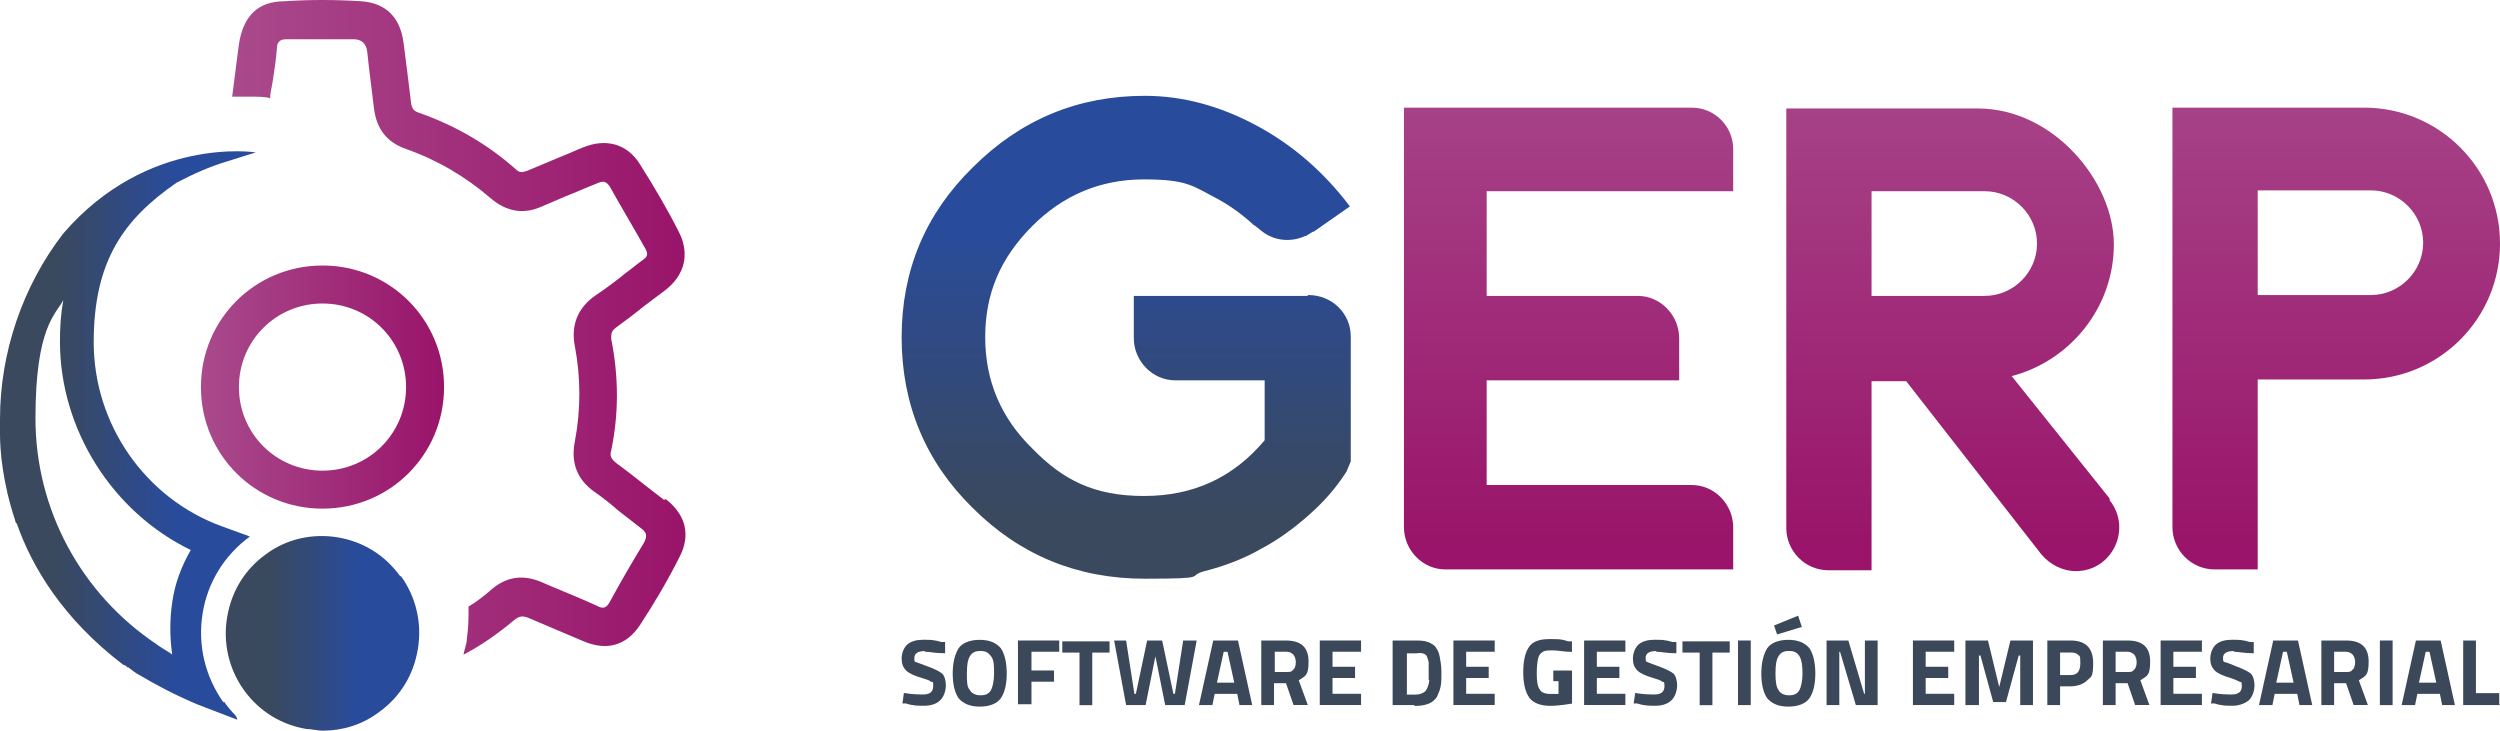
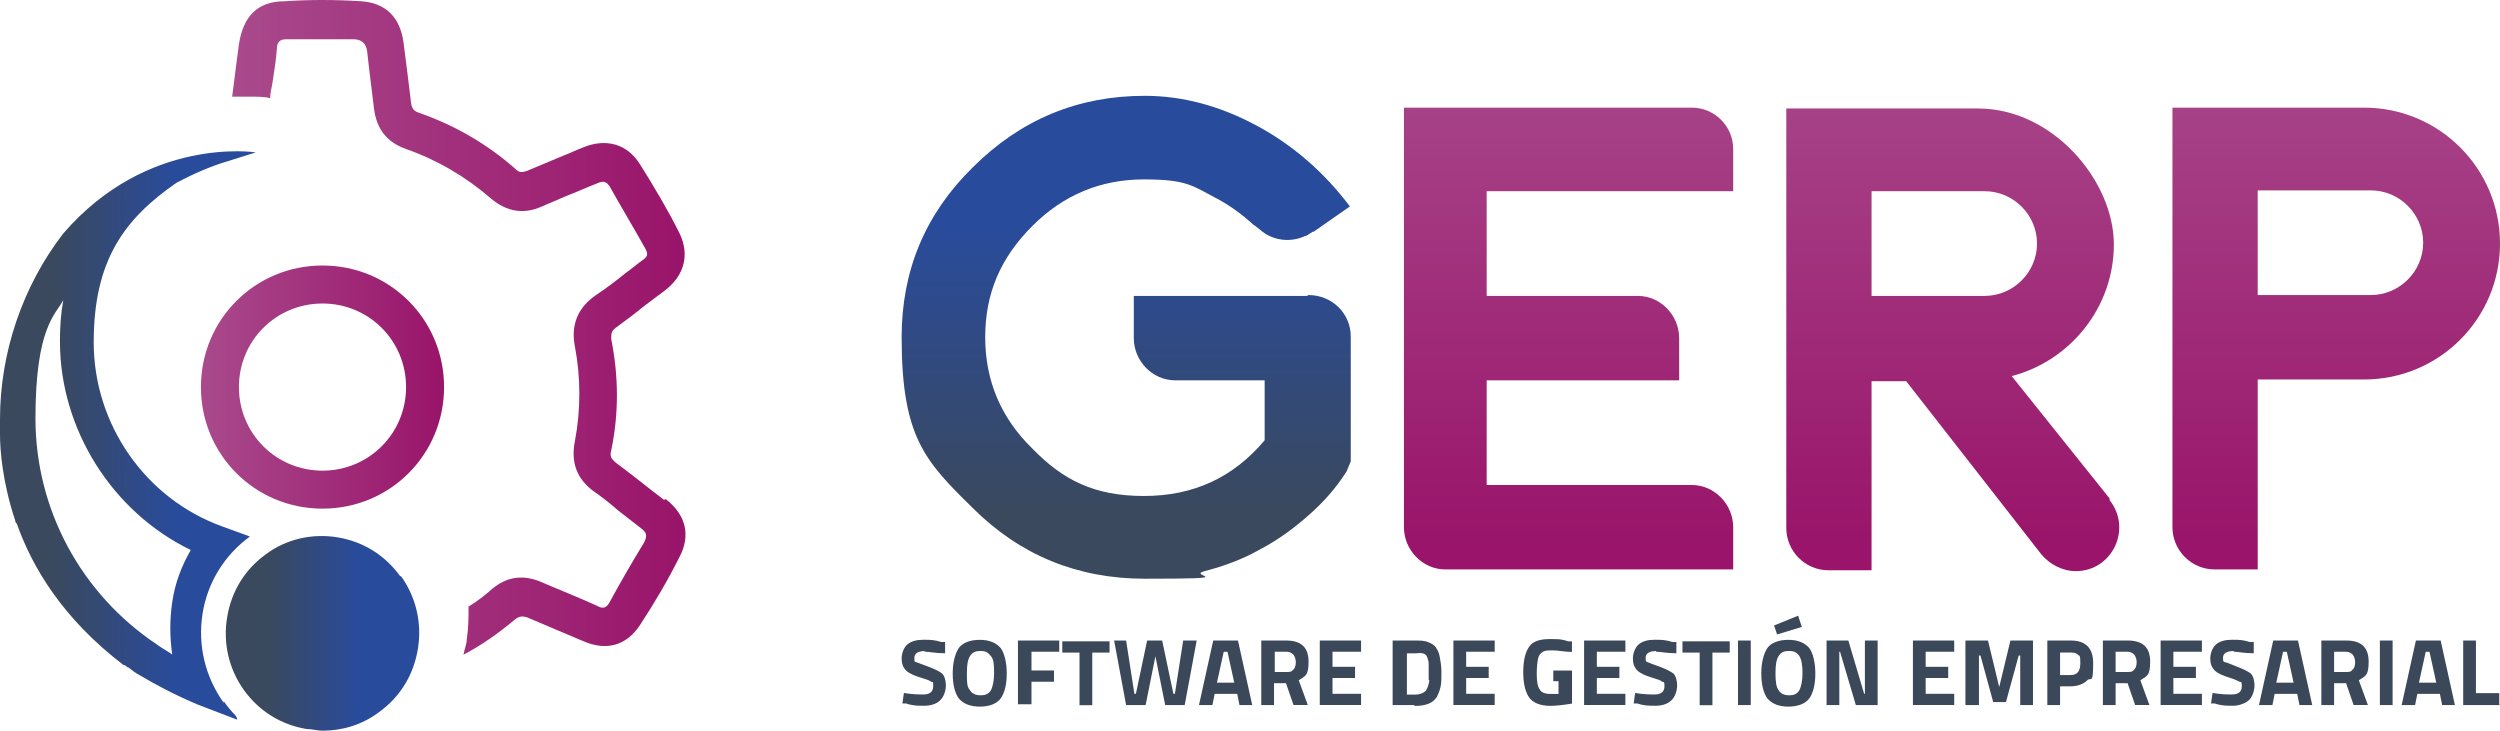
- <svg xmlns="http://www.w3.org/2000/svg" xmlns:xlink="http://www.w3.org/1999/xlink" id="uuid-7c911ba7-55d3-42e9-8740-efdc15350f04" data-name="Capa 1" viewBox="0 0 296.13 86.55">
+ <svg xmlns="http://www.w3.org/2000/svg" xmlns:xlink="http://www.w3.org/1999/xlink" data-name="Capa 1" viewBox="0 0 296.13 86.55">
  <defs>
-     <linearGradient id="uuid-6e163e7b-1ca5-45a4-8384-a8a155a492bb" data-name="Degradado sin nombre 22" x1="26.74" y1="75.02" x2="49.66" y2="75.02" gradientUnits="userSpaceOnUse">
+     <linearGradient id="a" x1="26.74" x2="49.66" y1="75.02" y2="75.02" data-name="Degradado sin nombre 22" gradientUnits="userSpaceOnUse">
      <stop offset=".21" stop-color="#3a495d" />
      <stop offset=".68" stop-color="#294b9b" />
    </linearGradient>
-     <linearGradient id="uuid-ac669ee6-4e2f-49fd-87d3-cdc04b0a69e7" data-name="Degradado sin nombre 22" x1="0" y1="51.58" x2="30.3" y2="51.58" xlink:href="#uuid-6e163e7b-1ca5-45a4-8384-a8a155a492bb" />
-     <linearGradient id="uuid-662ddc7c-7d71-4cda-bd6f-47b16694e16e" data-name="Degradado sin nombre 25" x1="27.5" y1="38.77" x2="81.2" y2="38.77" gradientUnits="userSpaceOnUse">
+     <linearGradient xlink:href="#a" id="c" x1="0" x2="30.3" y1="51.58" y2="51.58" data-name="Degradado sin nombre 22" />
+     <linearGradient id="b" x1="27.5" x2="81.2" y1="38.77" y2="38.77" data-name="Degradado sin nombre 25" gradientUnits="userSpaceOnUse">
      <stop offset="0" stop-color="#a94a8c" />
      <stop offset="1" stop-color="#99146a" />
    </linearGradient>
-     <linearGradient id="uuid-15ec4140-ab1a-4e33-98d0-76f9ad30a786" data-name="Degradado sin nombre 25" x1="23.8" y1="45.85" x2="52.6" y2="45.85" xlink:href="#uuid-662ddc7c-7d71-4cda-bd6f-47b16694e16e" />
-     <linearGradient id="uuid-e2eb70c6-3378-42ea-b505-cf72380c196a" data-name="Degradado sin nombre 22" x1="133.4" y1="75.98" x2="133.4" y2="3.96" xlink:href="#uuid-6e163e7b-1ca5-45a4-8384-a8a155a492bb" />
-     <linearGradient id="uuid-c53d88a8-3792-4f2c-b3e6-e44a954dc35f" data-name="Degradado sin nombre 25" x1="185.8" y1="3.13" x2="185.8" y2="64.97" xlink:href="#uuid-662ddc7c-7d71-4cda-bd6f-47b16694e16e" />
-     <linearGradient id="uuid-2ce63415-9d24-49d4-bbd2-78591f1bacdc" data-name="Degradado sin nombre 25" x1="276.73" y1="3.13" x2="276.73" y2="64.97" xlink:href="#uuid-662ddc7c-7d71-4cda-bd6f-47b16694e16e" />
-     <linearGradient id="uuid-1c02bf16-9991-4394-89cc-265d3dfdc83c" data-name="Degradado sin nombre 25" x1="231.31" y1="3.13" x2="231.31" y2="64.97" xlink:href="#uuid-662ddc7c-7d71-4cda-bd6f-47b16694e16e" />
+     <linearGradient xlink:href="#b" id="d" x1="23.8" x2="52.6" y1="45.85" y2="45.85" data-name="Degradado sin nombre 25" />
+     <linearGradient xlink:href="#a" id="e" x1="133.4" x2="133.4" y1="75.98" y2="3.96" data-name="Degradado sin nombre 22" />
+     <linearGradient xlink:href="#b" id="f" x1="185.8" x2="185.8" y1="3.13" y2="64.97" data-name="Degradado sin nombre 25" />
+     <linearGradient xlink:href="#b" id="g" x1="276.73" x2="276.73" y1="3.13" y2="64.97" data-name="Degradado sin nombre 25" />
+     <linearGradient xlink:href="#b" id="h" x1="231.31" x2="231.31" y1="3.13" y2="64.97" data-name="Degradado sin nombre 25" />
  </defs>
-   <g>
-     <g>
-       <path d="M47.4,68.25c-1.8-2.5-4.4-4.1-7.4-4.6s-6.1.2-8.5,2c-2.5,1.8-4.1,4.4-4.6,7.5-.5,3,.2,6.1,2,8.6s4.4,4.1,7.4,4.6c.6,0,1.3.2,1.9.2,2.4,0,4.7-.7,6.7-2.2,2.5-1.8,4.1-4.4,4.6-7.5.5-3-.2-6.1-2-8.6h-.1Z" style="fill: url(#uuid-6e163e7b-1ca5-45a4-8384-a8a155a492bb);" />
-       <path d="M26.5,83.25c-2.2-3.1-3.1-6.8-2.5-10.6.6-3.7,2.6-6.9,5.6-9.1l-3.3-1.2c-9.1-3.3-15.2-12.1-15.2-21.8s3.6-14.6,9.8-18.9c1.9-1,3.9-1.9,5.9-2.5l3.5-1.1s-12.8-2-22.8,9.6C2.7,33.85,0,41.75,0,49.65s0,1.1,0,1.6v.2c0,1.9.3,5.7,1.8,10.2h0c0,.2.1.3.2.4,1.8,5.1,5.4,11.2,12.6,16.7.2,0,.4.2.5.3h.1c.5.4.9.7,1.3.9,2,1.2,4.3,2.4,6.9,3.5l4.7,1.8s0-.2-.2-.5c-.5-.5-1-1.1-1.4-1.7,0,0,0,.2,0,.2ZM20.3,77.45c-.8-.5-1.6-1-1.7-1.1-9-6-14.4-16-14.4-26.8s2.4-12.3,3.3-14c-.3,1.6-.4,3.2-.4,4.9,0,10.4,6.2,20.2,15.5,24.7-1.1,1.9-1.9,4-2.2,6.2-.3,2-.3,4.1,0,6.2h0l-.1-.1Z" style="fill: url(#uuid-ac669ee6-4e2f-49fd-87d3-cdc04b0a69e7);" />
-     </g>
-     <path d="M78.7,59.25c-2.1-1.6-3.8-3-5.7-4.4-.6-.5-.8-.8-.6-1.5.9-4.3.9-8.7,0-13.2,0-.6,0-.9.5-1.3,1.1-.8,2.3-1.7,3.4-2.6.8-.6,1.6-1.2,2.4-1.8,2.4-1.8,3-4.3,1.8-6.8-1.4-2.8-3-5.5-4.7-8.2-1.5-2.4-4-3.1-6.7-2-.8.3-1.6.7-2.4,1-1.4.6-2.9,1.2-4.3,1.8-.6.2-.9.2-1.3-.2-3.4-3-7.2-5.2-11.5-6.7-.6-.2-.8-.5-.9-1.1-.3-2.5-.6-4.9-.9-7.2-.4-3-2.1-4.7-5-4.9-3.1-.2-6.2-.2-9.1,0-3.2,0-4.9,1.8-5.4,5.1l-.2,1.5c-.2,1.6-.4,3.2-.6,4.7h1.8c1.3,0,2.3,0,2.7.2,0-.7.2-1.3.3-2,.2-1.3.4-2.6.5-3.9,0-.8.4-1.1,1.1-1.1h8c.9,0,1.5.5,1.6,1.5l.2,1.8c.2,1.6.4,3.3.6,4.9.3,2.4,1.5,4,3.8,4.8,3.7,1.3,7.1,3.3,10.1,5.9,1.8,1.5,3.8,1.9,6,.9.9-.4,1.9-.8,2.8-1.2,1.3-.5,2.6-1.1,3.9-1.6.7-.3,1,0,1.3.4,1.4,2.5,2.9,5,4.3,7.5.2.4.3.8-.3,1.2-.7.5-1.4,1.1-2.1,1.6-1.1.9-2.3,1.8-3.5,2.6-2.2,1.5-3,3.6-2.5,6.1.7,3.7.7,7.5,0,11.2-.5,2.5.2,4.5,2.3,6,1,.7,1.9,1.4,2.8,2.2.9.7,1.8,1.4,2.7,2.1.7.5.8.9.4,1.7-1.4,2.3-2.8,4.7-4.1,7.1-.4.7-.8.8-1.5.4-2.2-1-4.5-1.9-6.8-2.9-2.1-.8-3.9-.5-5.6.9-.9.8-1.8,1.5-2.8,2.1,0,1.3,0,2.5-.2,3.8,0,.6-.3,1.3-.4,1.9,2.1-1.1,4.1-2.5,6-4.1.6-.5,1-.5,1.6-.3,2.3,1,4.5,1.9,6.6,2.8,2.8,1.2,5.1.5,6.7-1.9,1.7-2.6,3.3-5.3,4.7-8.1,1.3-2.5.8-4.9-1.6-6.8h-.2v.1Z" style="fill: url(#uuid-662ddc7c-7d71-4cda-bd6f-47b16694e16e);" />
-     <path d="M38.2,31.45c-8,0-14.4,6.4-14.4,14.4s6.4,14.4,14.4,14.4,14.4-6.4,14.4-14.4-6.4-14.4-14.4-14.4ZM38.2,55.75c-5.5,0-9.9-4.4-9.9-9.9s4.4-9.9,9.9-9.9,9.9,4.4,9.9,9.9-4.4,9.9-9.9,9.9Z" style="fill: url(#uuid-15ec4140-ab1a-4e33-98d0-76f9ad30a786);" />
+   <path d="M47.4 68.25c-1.8-2.5-4.4-4.1-7.4-4.6s-6.1.2-8.5 2c-2.5 1.8-4.1 4.4-4.6 7.5-.5 3 .2 6.1 2 8.6s4.4 4.1 7.4 4.6c.6 0 1.3.2 1.9.2 2.4 0 4.7-.7 6.7-2.2 2.5-1.8 4.1-4.4 4.6-7.5.5-3-.2-6.1-2-8.6z" style="fill:url(#a)" />
+   <path d="M26.5 83.25c-2.2-3.1-3.1-6.8-2.5-10.6.6-3.7 2.6-6.9 5.6-9.1l-3.3-1.2c-9.1-3.3-15.2-12.1-15.2-21.8s3.6-14.6 9.8-18.9c1.9-1 3.9-1.9 5.9-2.5l3.5-1.1s-12.8-2-22.8 9.6c-4.8 6.2-7.5 14.1-7.5 22v1.8c0 1.9.3 5.7 1.8 10.2 0 .2.1.3.2.4 1.8 5.1 5.4 11.2 12.6 16.7.2 0 .4.2.5.3h.1c.5.4.9.7 1.3.9 2 1.2 4.3 2.4 6.9 3.5l4.7 1.8s0-.2-.2-.5c-.5-.5-1-1.1-1.4-1.7zm-6.2-5.8c-.8-.5-1.6-1-1.7-1.1-9-6-14.4-16-14.4-26.8s2.4-12.3 3.3-14c-.3 1.6-.4 3.2-.4 4.9 0 10.4 6.2 20.2 15.5 24.7-1.1 1.9-1.9 4-2.2 6.2-.3 2-.3 4.1 0 6.2z" style="fill:url(#c)" />
+   <path d="M78.7 59.25c-2.1-1.6-3.8-3-5.7-4.4-.6-.5-.8-.8-.6-1.5q1.35-6.45 0-13.2c0-.6 0-.9.5-1.3 1.1-.8 2.3-1.7 3.4-2.6l2.4-1.8c2.4-1.8 3-4.3 1.8-6.8-1.4-2.8-3-5.5-4.7-8.2-1.5-2.4-4-3.1-6.7-2-.8.3-1.6.7-2.4 1-1.4.6-2.9 1.2-4.3 1.8-.6.2-.9.2-1.3-.2-3.4-3-7.2-5.2-11.5-6.7-.6-.2-.8-.5-.9-1.1q-.45-3.75-.9-7.2c-.4-3-2.1-4.7-5-4.9-3.1-.2-6.2-.2-9.1 0-3.2 0-4.9 1.8-5.4 5.1l-.2 1.5c-.2 1.6-.4 3.2-.6 4.7h1.8c1.3 0 2.3 0 2.7.2 0-.7.2-1.3.3-2 .2-1.3.4-2.6.5-3.9 0-.8.4-1.1 1.1-1.1h8c.9 0 1.5.5 1.6 1.5l.2 1.8c.2 1.6.4 3.3.6 4.9.3 2.4 1.5 4 3.8 4.8 3.7 1.3 7.1 3.3 10.1 5.9 1.8 1.5 3.8 1.9 6 .9.9-.4 1.9-.8 2.8-1.2 1.3-.5 2.6-1.1 3.9-1.6.7-.3 1 0 1.3.4 1.4 2.5 2.9 5 4.3 7.5.2.4.3.8-.3 1.2-.7.5-1.4 1.1-2.1 1.6-1.1.9-2.3 1.8-3.5 2.6-2.2 1.5-3 3.6-2.5 6.1.7 3.7.7 7.5 0 11.2-.5 2.5.2 4.5 2.3 6 1 .7 1.9 1.4 2.8 2.2l2.7 2.1c.7.5.8.9.4 1.7-1.4 2.3-2.8 4.7-4.1 7.1-.4.7-.8.8-1.5.4-2.2-1-4.5-1.9-6.8-2.9-2.1-.8-3.9-.5-5.6.9-.9.8-1.8 1.5-2.8 2.1 0 1.3 0 2.5-.2 3.8 0 .6-.3 1.3-.4 1.9 2.1-1.1 4.1-2.5 6-4.1.6-.5 1-.5 1.6-.3 2.3 1 4.5 1.9 6.6 2.8 2.8 1.2 5.1.5 6.7-1.9 1.7-2.6 3.3-5.3 4.7-8.1 1.3-2.5.8-4.9-1.6-6.8h-.2z" style="fill:url(#b)" />
+   <path d="M38.2 31.45c-8 0-14.4 6.4-14.4 14.4s6.4 14.4 14.4 14.4 14.4-6.4 14.4-14.4-6.4-14.4-14.4-14.4m0 24.3c-5.5 0-9.9-4.4-9.9-9.9s4.4-9.9 9.9-9.9 9.9 4.4 9.9 9.9-4.4 9.9-9.9 9.9" style="fill:url(#d)" />
+   <g style="isolation:isolate">
+     <path d="M109.56 77.12c-.8 0-1.25.27-1.25.8s0 .44.27.53.71.27 1.42.53c.71.27 1.25.53 1.6.8.27.27.44.8.44 1.42s-.27 1.42-.71 1.78c-.44.44-1.16.62-1.87.62s-1.33 0-2.13-.27h-.44l.18-1.25c.98.18 1.78.18 2.31.18.8 0 1.16-.36 1.16-.98s0-.44-.27-.53c-.18-.18-.53-.27-1.07-.44-.89-.27-1.51-.53-1.87-.89s-.53-.8-.53-1.42.27-1.33.71-1.69 1.07-.53 1.87-.53 1.25 0 2.13.27h.44v1.33c-1.16 0-1.87-.18-2.31-.18h-.09v-.09Zm8.98 5.6c-.44.62-1.33.98-2.49.98s-1.96-.36-2.49-.98c-.44-.62-.71-1.6-.71-2.93s.27-2.31.71-3.02c.44-.62 1.33-.98 2.49-.98s1.96.36 2.49.98c.44.62.71 1.69.71 3.02s-.27 2.31-.71 2.93m-3.65-.98c.18.36.62.62 1.25.62s.98-.18 1.25-.62c.18-.36.36-1.07.36-1.96s0-1.6-.36-2.05-.62-.62-1.25-.62-.98.18-1.25.62-.36 1.07-.36 2.05 0 1.6.36 1.96m5.69 1.78v-7.65h4.89v1.33h-3.29v2.22h2.67v1.33h-2.67v2.67h-1.6v.09Zm5.25-6.22v-1.33h5.6v1.33h-2.05v6.23h-1.51V77.3h-2.05Zm5.96-1.43h1.6l.98 6.31h.18l1.33-6.31h1.78l1.33 6.31h.18l.98-6.31h1.6l-1.42 7.65h-2.31l-1.16-5.78-1.16 5.78h-2.31l-1.42-7.65zm10.23 7.65 1.69-7.65h2.93l1.69 7.65h-1.51l-.27-1.33h-2.67l-.27 1.33h-1.6Zm2.93-6.31-.8 3.65h2.05l-.8-3.65h-.53.09Zm5.96 3.73v2.58h-1.51v-7.65h2.93c1.78 0 2.67.8 2.67 2.49s-.36 1.69-1.16 2.22l1.07 2.93h-1.69l-.89-2.58h-1.51.09Zm2.31-1.6c.18-.27.27-.53.27-.89s-.09-.62-.27-.89c-.18-.18-.44-.36-.8-.36H151v2.4h1.42c.36 0 .62 0 .8-.36v.09Zm3.11 4.18v-7.65h4.89v1.33h-3.38v1.78h2.67v1.33h-2.67v1.87h3.38v1.33h-4.89Zm11.21 0h-2.58v-7.65h2.58c.62 0 1.16 0 1.6.18s.8.36.98.71c.27.36.36.71.44 1.16s.18.98.18 1.69 0 1.25-.09 1.69-.27.89-.44 1.25c-.27.36-.53.62-.98.8-.44.18-.98.27-1.69.27v-.09Zm1.69-3.02v-1.96c0-.18-.09-.44-.18-.71s-.27-.36-.53-.44-.53 0-.89 0h-.98v4.89h.98c.53 0 .98-.18 1.24-.44.18-.27.36-.62.44-1.25l-.09-.09Zm2.93 3.02v-7.65h4.89v1.33h-3.38v1.78h2.67v1.33h-2.67v1.87h3.38v1.33h-4.89Zm11.83-2.76v-1.33h2.22v3.91c-1.07.18-1.96.27-2.58.27-1.16 0-2.05-.36-2.49-.98s-.71-1.6-.71-3.02.27-2.4.71-3.02 1.24-.89 2.4-.89 1.42 0 2.22.27h.44v1.25c-.89 0-1.6-.18-2.22-.18s-.98 0-1.24.18c-.27.18-.44.36-.53.71s-.18.98-.18 1.87.09 1.51.36 1.87c.18.36.62.53 1.33.53h.89v-1.51h-.71.09v.09Zm3.65 2.76v-7.65h4.89v1.33h-3.38v1.78h2.67v1.33h-2.67v1.87h3.38v1.33h-4.89Zm8.53-6.4c-.8 0-1.24.27-1.24.8s.09.44.27.53.71.27 1.42.53c.71.27 1.24.53 1.6.8.27.27.44.8.44 1.42s-.27 1.42-.71 1.78c-.44.44-1.16.62-1.87.62s-1.33 0-2.13-.27h-.44l.18-1.25c.98.18 1.78.18 2.31.18.8 0 1.16-.36 1.16-.98s-.09-.44-.27-.53c-.18-.18-.53-.27-1.07-.44-.89-.27-1.51-.53-1.87-.89s-.53-.8-.53-1.42.27-1.33.71-1.69 1.07-.53 1.87-.53 1.24 0 2.13.27h.44v1.33c-1.16 0-1.87-.18-2.31-.18h-.09v-.09Zm3.12.18v-1.33h5.6v1.33h-2.05v6.23h-1.51V77.3h-2.05Zm6.58 6.22v-7.65h1.51v7.65zm8.45-.8c-.44.62-1.33.98-2.49.98s-1.96-.36-2.49-.98c-.44-.62-.71-1.6-.71-2.93s.27-2.31.71-3.02c.44-.62 1.33-.98 2.49-.98s1.96.36 2.49.98c.44.62.71 1.69.71 3.02s-.27 2.31-.71 2.93m-4.18-8.63 2.85-1.16.44 1.33-2.93.89-.36-1.07Zm.53 7.65c.18.36.62.62 1.24.62s.98-.18 1.24-.62c.18-.36.36-1.07.36-1.96s-.09-1.6-.36-2.05c-.27-.44-.62-.62-1.24-.62s-.98.18-1.24.62c-.27.44-.36 1.07-.36 2.05s.09 1.6.36 1.96m5.69 1.78v-7.65h2.58l1.87 6.31h.09v-6.31h1.51v7.65h-2.58l-1.87-6.31h-.09v6.31zm10.23 0v-7.65h4.89v1.33h-3.38v1.78h2.67v1.33h-2.67v1.87h3.38v1.33h-4.89Zm6.22 0v-7.65h2.67l1.33 5.51 1.33-5.51h2.67v7.65h-1.51v-5.87h-.18l-1.51 5.51h-1.51l-1.51-5.51h-.18v5.87zm12.45-2.22h-1.24v2.22h-1.51v-7.65h2.76q2.67 0 2.67 2.67c0 2.67-.27 1.6-.71 2.05s-1.16.71-2.05.71h.09Zm-1.24-1.34h1.24c.8 0 1.16-.44 1.16-1.42s-.09-.8-.27-.98-.44-.27-.89-.27h-1.24v2.76zm6.58.98v2.58h-1.51v-7.65h2.93c1.78 0 2.67.8 2.67 2.49s-.36 1.69-1.16 2.22l1.07 2.93h-1.69l-.89-2.58h-1.51.09Zm2.22-1.6c.18-.27.27-.53.27-.89s-.09-.62-.27-.89c-.18-.18-.44-.36-.8-.36h-1.42v2.4h1.42c.36 0 .62 0 .8-.36v.09Zm3.11 4.18v-7.65h4.89v1.33h-3.38v1.78h2.67v1.33h-2.67v1.87h3.38v1.33h-4.89Zm8.63-6.4c-.8 0-1.24.27-1.24.8s.09.44.27.53c.18 0 .71.27 1.42.53.71.27 1.24.53 1.6.8.27.27.44.8.44 1.42s-.27 1.42-.71 1.78-1.16.62-1.87.62-1.33 0-2.13-.27h-.44l.18-1.25c.98.18 1.78.18 2.31.18.8 0 1.16-.36 1.16-.98s-.09-.44-.27-.53-.53-.27-1.07-.44c-.89-.27-1.51-.53-1.87-.89s-.53-.8-.53-1.42.27-1.33.71-1.69 1.07-.53 1.87-.53 1.24 0 2.13.27h.44v1.33c-1.16 0-1.87-.18-2.31-.18l-.09-.09Zm3.02 6.4 1.69-7.65h2.93l1.69 7.65h-1.51l-.27-1.33h-2.67l-.27 1.33h-1.6Zm2.85-6.31-.8 3.65h2.05l-.8-3.65h-.53.09Zm6.05 3.73v2.58h-1.51v-7.65h2.93c1.78 0 2.67.8 2.67 2.49s-.36 1.69-1.16 2.22l1.07 2.93h-1.69l-.89-2.58h-1.51.09Zm2.22-1.6c.18-.27.27-.53.27-.89s-.09-.62-.27-.89c-.18-.18-.44-.36-.8-.36h-1.42v2.4h1.42c.36 0 .62 0 .8-.36v.09Zm3.2 4.18v-7.65h1.51v7.65zm2.58 0 1.69-7.65h2.93l1.69 7.65h-1.51l-.27-1.33h-2.67l-.27 1.33h-1.6Zm2.85-6.31-.8 3.65h2.05l-.8-3.65h-.53.09Zm8.8 6.31h-4.36v-7.65h1.51v6.23h2.76v1.33z" style="fill:#3b485a" />
  </g>
-   <g style="isolation: isolate;">
-     <path d="M109.56,77.12c-.8,0-1.25.27-1.25.8s0,.44.27.53.71.27,1.42.53c.71.27,1.25.53,1.6.8.27.27.44.8.44,1.42s-.27,1.42-.71,1.78c-.44.44-1.16.62-1.87.62s-1.33,0-2.13-.27h-.44l.18-1.25c.98.18,1.78.18,2.31.18.8,0,1.16-.36,1.16-.98s0-.44-.27-.53c-.18-.18-.53-.27-1.07-.44-.89-.27-1.51-.53-1.87-.89s-.53-.8-.53-1.42.27-1.33.71-1.69,1.07-.53,1.87-.53,1.25,0,2.13.27h.44v1.33c-1.16,0-1.87-.18-2.31-.18h-.09v-.09Z" style="fill: #3b485a;" />
-     <path d="M118.54,82.72c-.44.62-1.33.98-2.49.98s-1.96-.36-2.49-.98c-.44-.62-.71-1.6-.71-2.93s.27-2.31.71-3.02c.44-.62,1.33-.98,2.49-.98s1.96.36,2.49.98c.44.62.71,1.69.71,3.02s-.27,2.31-.71,2.93ZM114.89,81.74c.18.36.62.62,1.25.62s.98-.18,1.25-.62c.18-.36.36-1.07.36-1.96s0-1.6-.36-2.05-.62-.62-1.25-.62-.98.18-1.25.62-.36,1.07-.36,2.05,0,1.6.36,1.96Z" style="fill: #3b485a;" />
-     <path d="M120.58,83.52v-7.65h4.89v1.33h-3.29v2.22h2.67v1.33h-2.67v2.67h-1.6v.09Z" style="fill: #3b485a;" />
-     <path d="M125.83,77.3v-1.33h5.6v1.33h-2.05v6.23h-1.51v-6.23h-2.05Z" style="fill: #3b485a;" />
-     <path d="M131.79,75.87h1.6l.98,6.31h.18l1.33-6.31h1.78l1.33,6.31h.18l.98-6.31h1.6l-1.42,7.65h-2.31l-1.16-5.78-1.16,5.78h-2.31l-1.42-7.65h-.18,0Z" style="fill: #3b485a;" />
-     <path d="M142.02,83.52l1.69-7.65h2.93l1.69,7.65h-1.51l-.27-1.33h-2.67l-.27,1.33h-1.6,0ZM144.95,77.21l-.8,3.65h2.05l-.8-3.65h-.53.09Z" style="fill: #3b485a;" />
-     <path d="M150.91,80.94v2.58h-1.51v-7.65h2.93c1.78,0,2.67.8,2.67,2.49s-.36,1.69-1.16,2.22l1.07,2.93h-1.69l-.89-2.58h-1.51.09ZM153.22,79.34c.18-.27.27-.53.27-.89s-.09-.62-.27-.89c-.18-.18-.44-.36-.8-.36h-1.42v2.4h1.42c.36,0,.62,0,.8-.36h0v.09Z" style="fill: #3b485a;" />
-     <path d="M156.33,83.52v-7.65h4.89v1.33h-3.38v1.78h2.67v1.33h-2.67v1.87h3.38v1.33h-4.89Z" style="fill: #3b485a;" />
-     <path d="M167.54,83.52h-2.58v-7.65h2.58c.62,0,1.16,0,1.6.18s.8.36.98.71c.27.36.36.71.44,1.16s.18.98.18,1.69,0,1.25-.09,1.69-.27.89-.44,1.25c-.27.36-.53.62-.98.8-.44.18-.98.27-1.69.27h0v-.09ZM169.23,80.5v-1.96c0-.18-.09-.44-.18-.71s-.27-.36-.53-.44-.53,0-.89,0h-.98v4.89h.98c.53,0,.98-.18,1.24-.44.18-.27.36-.62.44-1.25h0l-.09-.09Z" style="fill: #3b485a;" />
-     <path d="M172.16,83.52v-7.65h4.89v1.33h-3.38v1.78h2.67v1.33h-2.67v1.87h3.38v1.33h-4.89Z" style="fill: #3b485a;" />
-     <path d="M183.99,80.76v-1.33h2.22v3.91c-1.07.18-1.96.27-2.58.27-1.16,0-2.05-.36-2.49-.98s-.71-1.6-.71-3.02.27-2.4.71-3.02c.44-.62,1.24-.89,2.4-.89s1.42,0,2.22.27h.44v1.25c-.89,0-1.6-.18-2.22-.18s-.98,0-1.24.18c-.27.18-.44.36-.53.71s-.18.98-.18,1.87.09,1.51.36,1.87c.18.36.62.53,1.33.53h.89v-1.51h-.71.09v.09Z" style="fill: #3b485a;" />
-     <path d="M187.64,83.52v-7.65h4.89v1.33h-3.38v1.78h2.67v1.33h-2.67v1.87h3.38v1.33h-4.89Z" style="fill: #3b485a;" />
-     <path d="M196.17,77.12c-.8,0-1.24.27-1.24.8s.09.44.27.53.71.27,1.42.53c.71.27,1.24.53,1.6.8.27.27.44.8.44,1.42s-.27,1.42-.71,1.78c-.44.44-1.16.62-1.87.62s-1.33,0-2.13-.27h-.44l.18-1.25c.98.18,1.78.18,2.31.18.8,0,1.16-.36,1.16-.98s-.09-.44-.27-.53c-.18-.18-.53-.27-1.07-.44-.89-.27-1.51-.53-1.87-.89-.36-.36-.53-.8-.53-1.42s.27-1.33.71-1.69,1.07-.53,1.87-.53,1.24,0,2.13.27h.44v1.33c-1.16,0-1.87-.18-2.31-.18h-.09v-.09Z" style="fill: #3b485a;" />
-     <path d="M199.29,77.3v-1.33h5.6v1.33h-2.05v6.23h-1.51v-6.23h-2.05Z" style="fill: #3b485a;" />
-     <path d="M205.87,83.52v-7.65h1.51v7.65h-1.51Z" style="fill: #3b485a;" />
-     <path d="M214.32,82.72c-.44.62-1.33.98-2.49.98s-1.96-.36-2.49-.98c-.44-.62-.71-1.6-.71-2.93s.27-2.31.71-3.02c.44-.62,1.33-.98,2.49-.98s1.96.36,2.49.98c.44.62.71,1.69.71,3.02s-.27,2.31-.71,2.93ZM210.14,74.09l2.85-1.16.44,1.33-2.93.89-.36-1.07ZM210.67,81.74c.18.36.62.62,1.24.62s.98-.18,1.24-.62c.18-.36.36-1.07.36-1.96s-.09-1.6-.36-2.05c-.27-.44-.62-.62-1.24-.62s-.98.18-1.24.62c-.27.44-.36,1.07-.36,2.05s.09,1.6.36,1.96Z" style="fill: #3b485a;" />
-     <path d="M216.36,83.52v-7.65h2.58l1.87,6.31h.09v-6.31h1.51v7.65h-2.58l-1.87-6.31h-.09v6.31h-1.51Z" style="fill: #3b485a;" />
-     <path d="M226.59,83.52v-7.65h4.89v1.33h-3.38v1.78h2.67v1.33h-2.67v1.87h3.38v1.33h-4.89Z" style="fill: #3b485a;" />
-     <path d="M232.81,83.52v-7.65h2.67l1.33,5.51,1.33-5.51h2.67v7.65h-1.51v-5.87h-.18l-1.51,5.51h-1.51l-1.51-5.51h-.18v5.87h-1.6,0Z" style="fill: #3b485a;" />
-     <path d="M245.26,81.3h-1.24v2.22h-1.51v-7.65h2.76c1.78,0,2.67.89,2.67,2.67s-.27,1.6-.71,2.05-1.16.71-2.05.71h.09ZM244.02,79.96h1.24c.8,0,1.16-.44,1.16-1.42s-.09-.8-.27-.98c-.18-.18-.44-.27-.89-.27h-1.24v2.76h0v-.09Z" style="fill: #3b485a;" />
-     <path d="M250.6,80.94v2.58h-1.51v-7.65h2.93c1.78,0,2.67.8,2.67,2.49s-.36,1.69-1.16,2.22l1.07,2.93h-1.69l-.89-2.58h-1.51s.09,0,.09,0ZM252.82,79.34c.18-.27.27-.53.27-.89s-.09-.62-.27-.89c-.18-.18-.44-.36-.8-.36h-1.42v2.4h1.42c.36,0,.62,0,.8-.36h0v.09Z" style="fill: #3b485a;" />
-     <path d="M255.93,83.52v-7.65h4.89v1.33h-3.38v1.78h2.67v1.33h-2.67v1.87h3.38v1.33h-4.89Z" style="fill: #3b485a;" />
-     <path d="M264.56,77.12c-.8,0-1.24.27-1.24.8s.09.44.27.53c.18,0,.71.27,1.42.53.71.27,1.24.53,1.6.8.27.27.44.8.44,1.42s-.27,1.42-.71,1.78-1.16.62-1.87.62-1.33,0-2.13-.27h-.44l.18-1.25c.98.18,1.78.18,2.31.18.8,0,1.16-.36,1.16-.98s-.09-.44-.27-.53-.53-.27-1.07-.44c-.89-.27-1.51-.53-1.87-.89s-.53-.8-.53-1.42.27-1.33.71-1.69,1.07-.53,1.87-.53,1.24,0,2.13.27h.44v1.33c-1.16,0-1.87-.18-2.31-.18h0l-.09-.09Z" style="fill: #3b485a;" />
-     <path d="M267.58,83.52l1.69-7.65h2.93l1.69,7.65h-1.51l-.27-1.33h-2.67l-.27,1.33h-1.6ZM270.43,77.21l-.8,3.65h2.05l-.8-3.65h-.53.09Z" style="fill: #3b485a;" />
-     <path d="M276.48,80.94v2.58h-1.51v-7.65h2.93c1.78,0,2.67.8,2.67,2.49s-.36,1.69-1.16,2.22l1.07,2.93h-1.69l-.89-2.58h-1.51s.09,0,.09,0ZM278.7,79.34c.18-.27.27-.53.27-.89s-.09-.62-.27-.89c-.18-.18-.44-.36-.8-.36h-1.42v2.4h1.42c.36,0,.62,0,.8-.36h0v.09Z" style="fill: #3b485a;" />
-     <path d="M281.9,83.52v-7.65h1.51v7.65h-1.51Z" style="fill: #3b485a;" />
-     <path d="M284.48,83.52l1.69-7.65h2.93l1.69,7.65h-1.51l-.27-1.33h-2.67l-.27,1.33h-1.6ZM287.33,77.21l-.8,3.65h2.05l-.8-3.65h-.53.09Z" style="fill: #3b485a;" />
-     <path d="M296.13,83.52h-4.36v-7.65h1.51v6.23h2.76v1.33h0l.09.09Z" style="fill: #3b485a;" />
-   </g>
-   <path d="M154.9,35.05h-20.6v5c0,2.7,2.2,5,4.9,5h10.6v7.1c-3.7,4.4-8.4,6.6-14.3,6.6s-9.6-1.9-13.2-5.6c-3.7-3.6-5.6-8-5.6-13.2s1.8-9.4,5.6-13.2c3.6-3.6,8-5.5,13.2-5.5s5.8.8,8.7,2.3c1.5.8,3,1.9,4.3,3.1,0,0,.2.1.3.2l.5.4c1.5,1.3,3.6,1.5,5.3.7h.1l.8-.5h.1l4.3-3c-3.1-4.1-6.8-7.3-11.1-9.6-4.3-2.3-8.7-3.5-13.2-3.5-7.9,0-14.7,2.8-20.4,8.5-5.6,5.5-8.4,12.2-8.4,20.1s2.8,14.7,8.4,20.2c5.6,5.6,12.4,8.4,20.4,8.4s4.8-.3,7.1-.9,4.5-1.4,6.6-2.6c2.1-1.1,4-2.5,5.8-4.1,1.7-1.5,3.2-3.2,4.4-5.1l.5-1.2v-14.8c0-2.7-2.2-4.9-5-4.9h-.1v.1Z" style="fill: url(#uuid-e2eb70c6-3378-42ea-b505-cf72380c196a);" />
-   <path d="M205.3,17.65c0-2.7-2.2-4.9-4.9-4.9h-34.1v49.7c0,2.7,2.2,5,4.9,5h34.1v-4.6h0v-.4c0-2.7-2.2-5-4.9-5h-24.3v-12.4h22.8v-5c0-2.7-2.2-5-4.9-5h-17.9v-12.4h29.2v-4.9h0v-.1Z" style="fill: url(#uuid-c53d88a8-3792-4f2c-b3e6-e44a954dc35f);" />
-   <path d="M267.43,44.95h12.6c8.9,0,16.1-7.2,16.1-16.1h0c0-8.9-7.2-16.1-16.1-16.1h-22.7v49.7c0,2.7,2.2,5,5,5h5.1M267.43,22.55h13.4c3.4,0,6.2,2.8,6.2,6.2h0c0,3.4-2.8,6.2-6.2,6.2h-13.4v-12.4Z" style="fill: url(#uuid-2ce63415-9d24-49d4-bbd2-78591f1bacdc);" />
-   <path d="M249.89,59.05l-11.6-14.5c6.9-1.8,12.1-8.1,12.1-15.6s-7.2-16.1-16.1-16.1h-22.7v49.7c0,2.7,2.2,5,5,5h5.1v-22.4h4.1l16,20.5c1,1.2,2.5,2,4.1,2,4.3,0,6.7-5,4-8.4v-.2ZM221.69,35.05v-12.4h13.4c3.4,0,6.2,2.8,6.2,6.2s-2.8,6.2-6.2,6.2h-13.4Z" style="fill: url(#uuid-1c02bf16-9991-4394-89cc-265d3dfdc83c);" />
+   <path d="M154.9 35.05h-20.6v5c0 2.7 2.2 5 4.9 5h10.6v7.1c-3.7 4.4-8.4 6.6-14.3 6.6s-9.6-1.9-13.2-5.6c-3.7-3.6-5.6-8-5.6-13.2s1.8-9.4 5.6-13.2c3.6-3.6 8-5.5 13.2-5.5s5.8.8 8.7 2.3c1.5.8 3 1.9 4.3 3.1 0 0 .2.1.3.2l.5.4c1.5 1.3 3.6 1.5 5.3.7h.1l.8-.5h.1l4.3-3q-4.65-6.15-11.1-9.6c-4.3-2.3-8.7-3.5-13.2-3.5-7.9 0-14.7 2.8-20.4 8.5q-8.4 8.25-8.4 20.1c0 11.85 2.8 14.7 8.4 20.2q8.4 8.4 20.4 8.4c12 0 4.8-.3 7.1-.9s4.5-1.4 6.6-2.6c2.1-1.1 4-2.5 5.8-4.1 1.7-1.5 3.2-3.2 4.4-5.1l.5-1.2v-14.8c0-2.7-2.2-4.9-5-4.9h-.1z" style="fill:url(#e)" />
+   <path d="M205.3 17.65c0-2.7-2.2-4.9-4.9-4.9h-34.1v49.7c0 2.7 2.2 5 4.9 5h34.1v-5c0-2.7-2.2-5-4.9-5h-24.3v-12.4h22.8v-5c0-2.7-2.2-5-4.9-5h-17.9v-12.4h29.2z" style="fill:url(#f)" />
+   <path d="M267.43 44.95h12.6c8.9 0 16.1-7.2 16.1-16.1s-7.2-16.1-16.1-16.1h-22.7v49.7c0 2.7 2.2 5 5 5h5.1m0-44.9h13.4c3.4 0 6.2 2.8 6.2 6.2s-2.8 6.2-6.2 6.2h-13.4z" style="fill:url(#g)" />
+   <path d="m249.89 59.05-11.6-14.5c6.9-1.8 12.1-8.1 12.1-15.6s-7.2-16.1-16.1-16.1h-22.7v49.7c0 2.7 2.2 5 5 5h5.1v-22.4h4.1l16 20.5c1 1.2 2.5 2 4.1 2 4.3 0 6.7-5 4-8.4zm-28.2-24v-12.4h13.4c3.4 0 6.2 2.8 6.2 6.2s-2.8 6.2-6.2 6.2z" style="fill:url(#h)" />
</svg>
